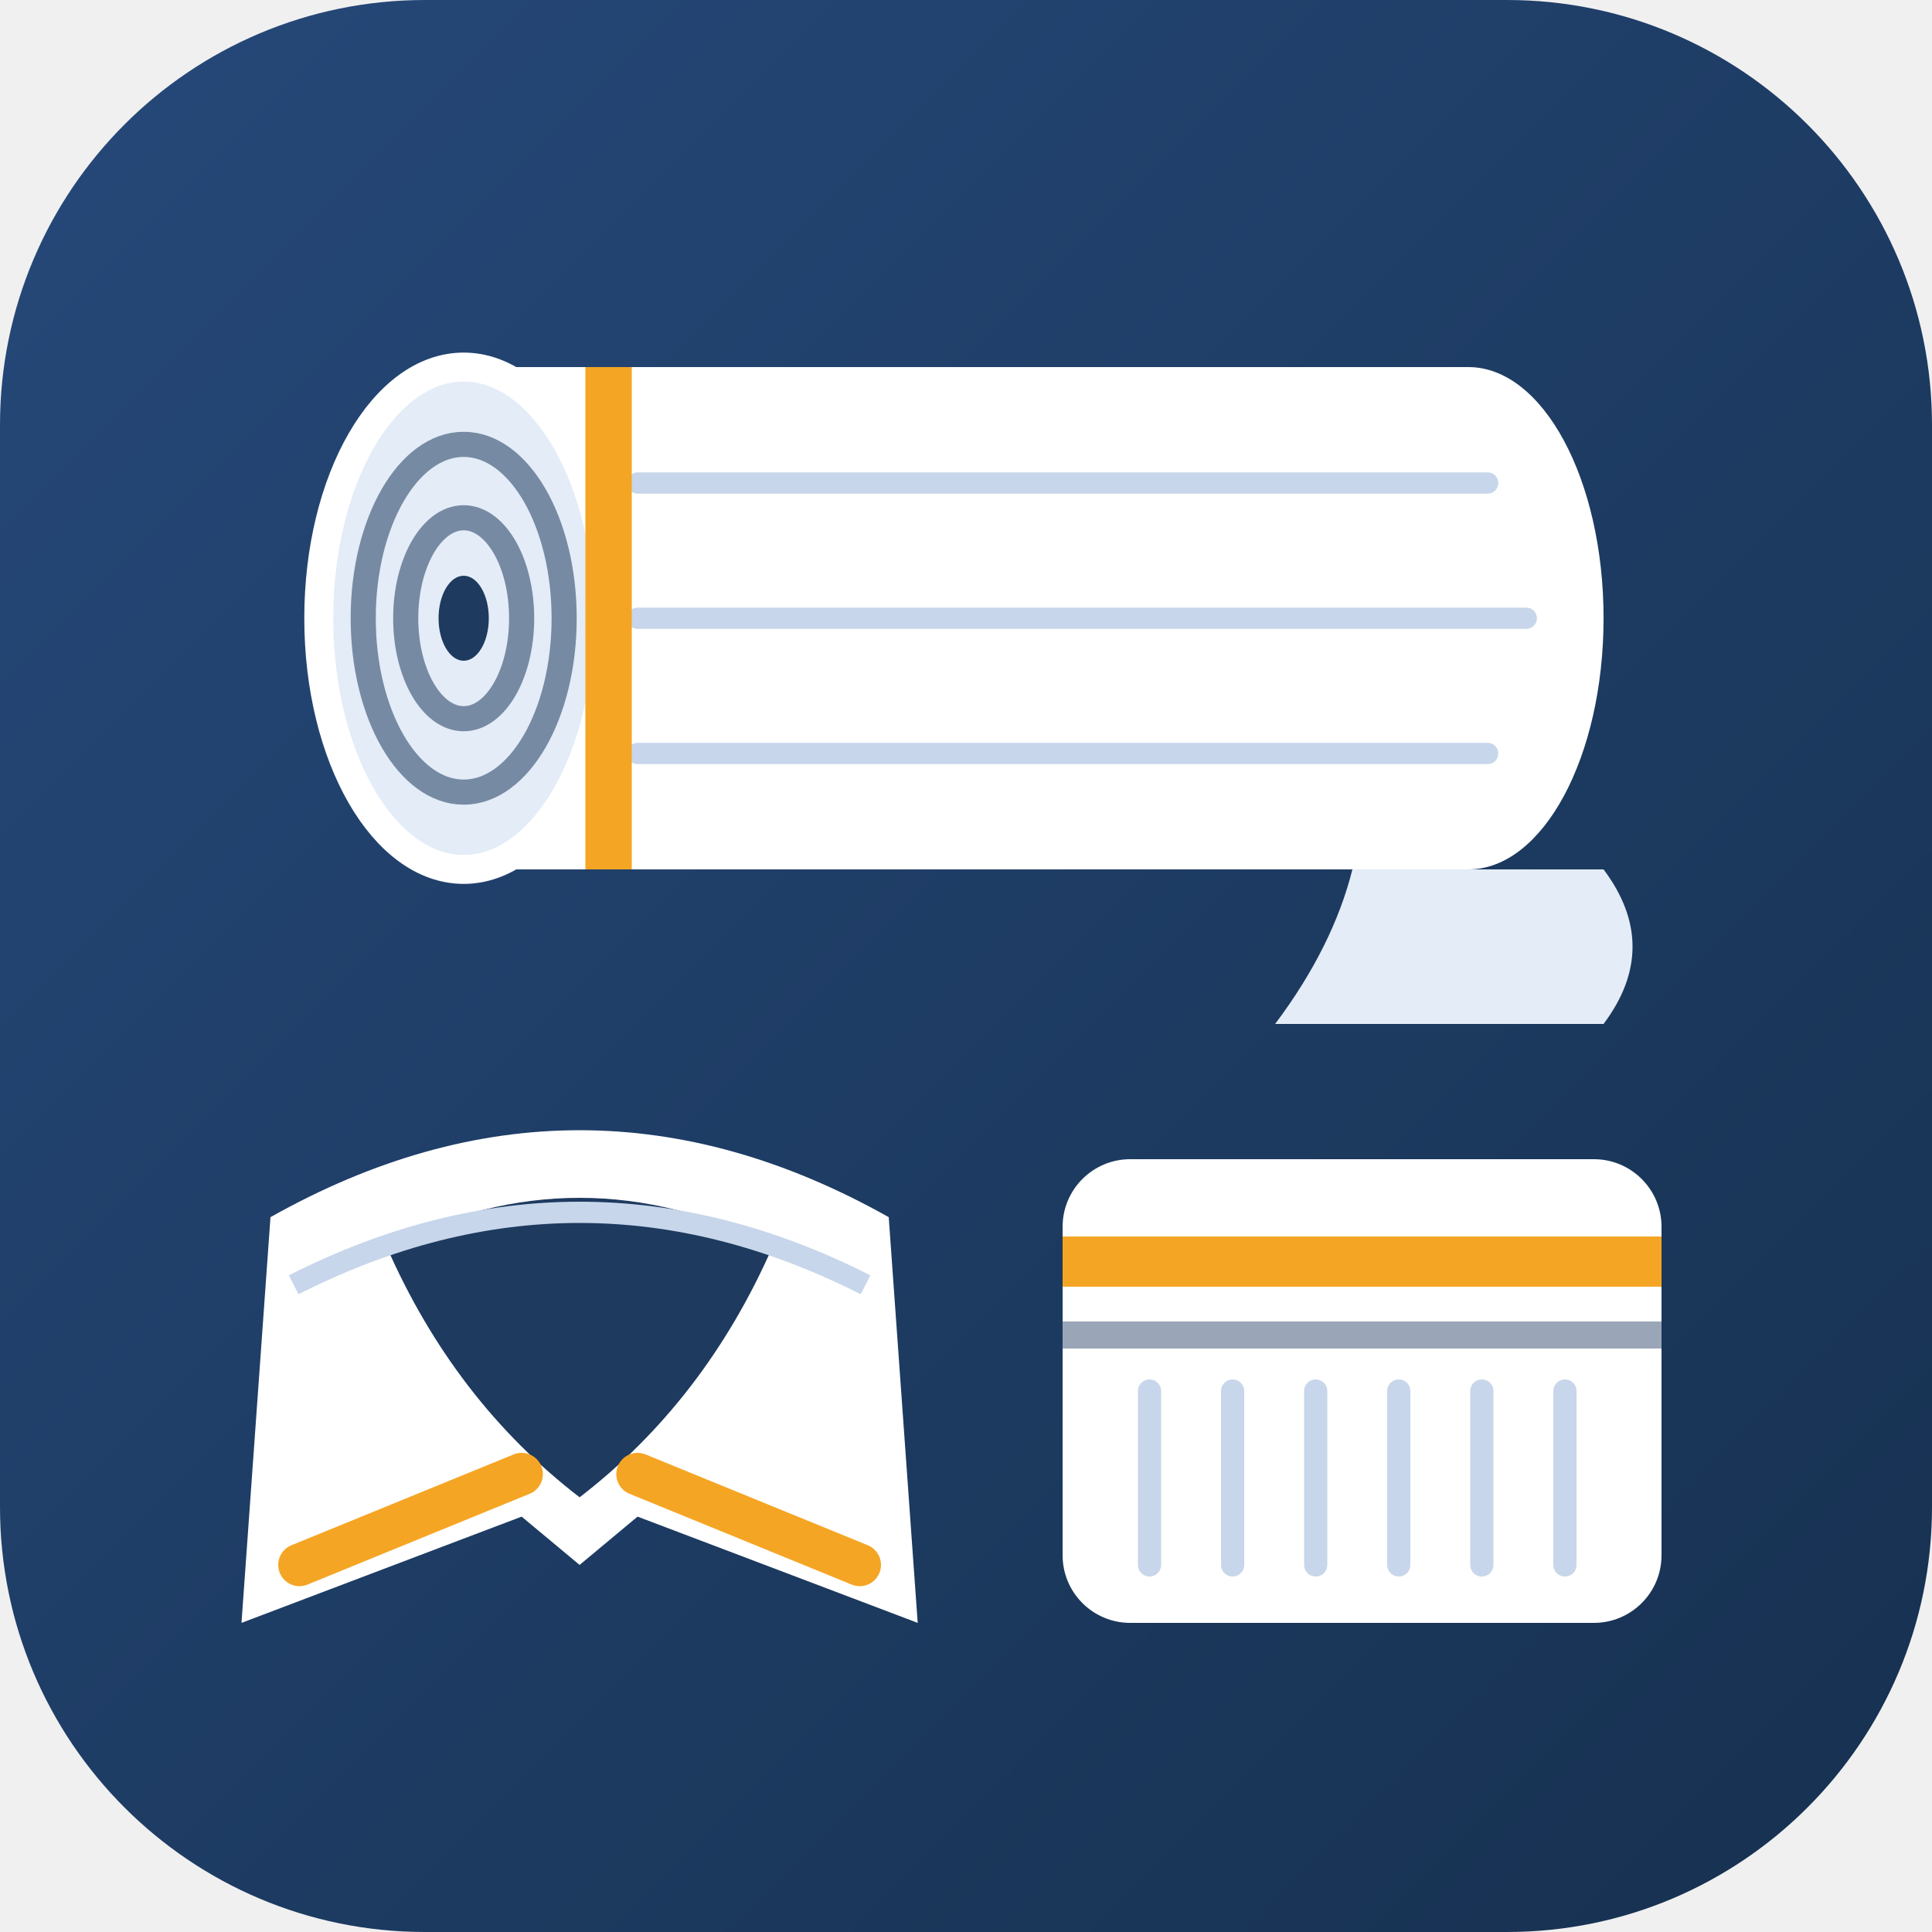
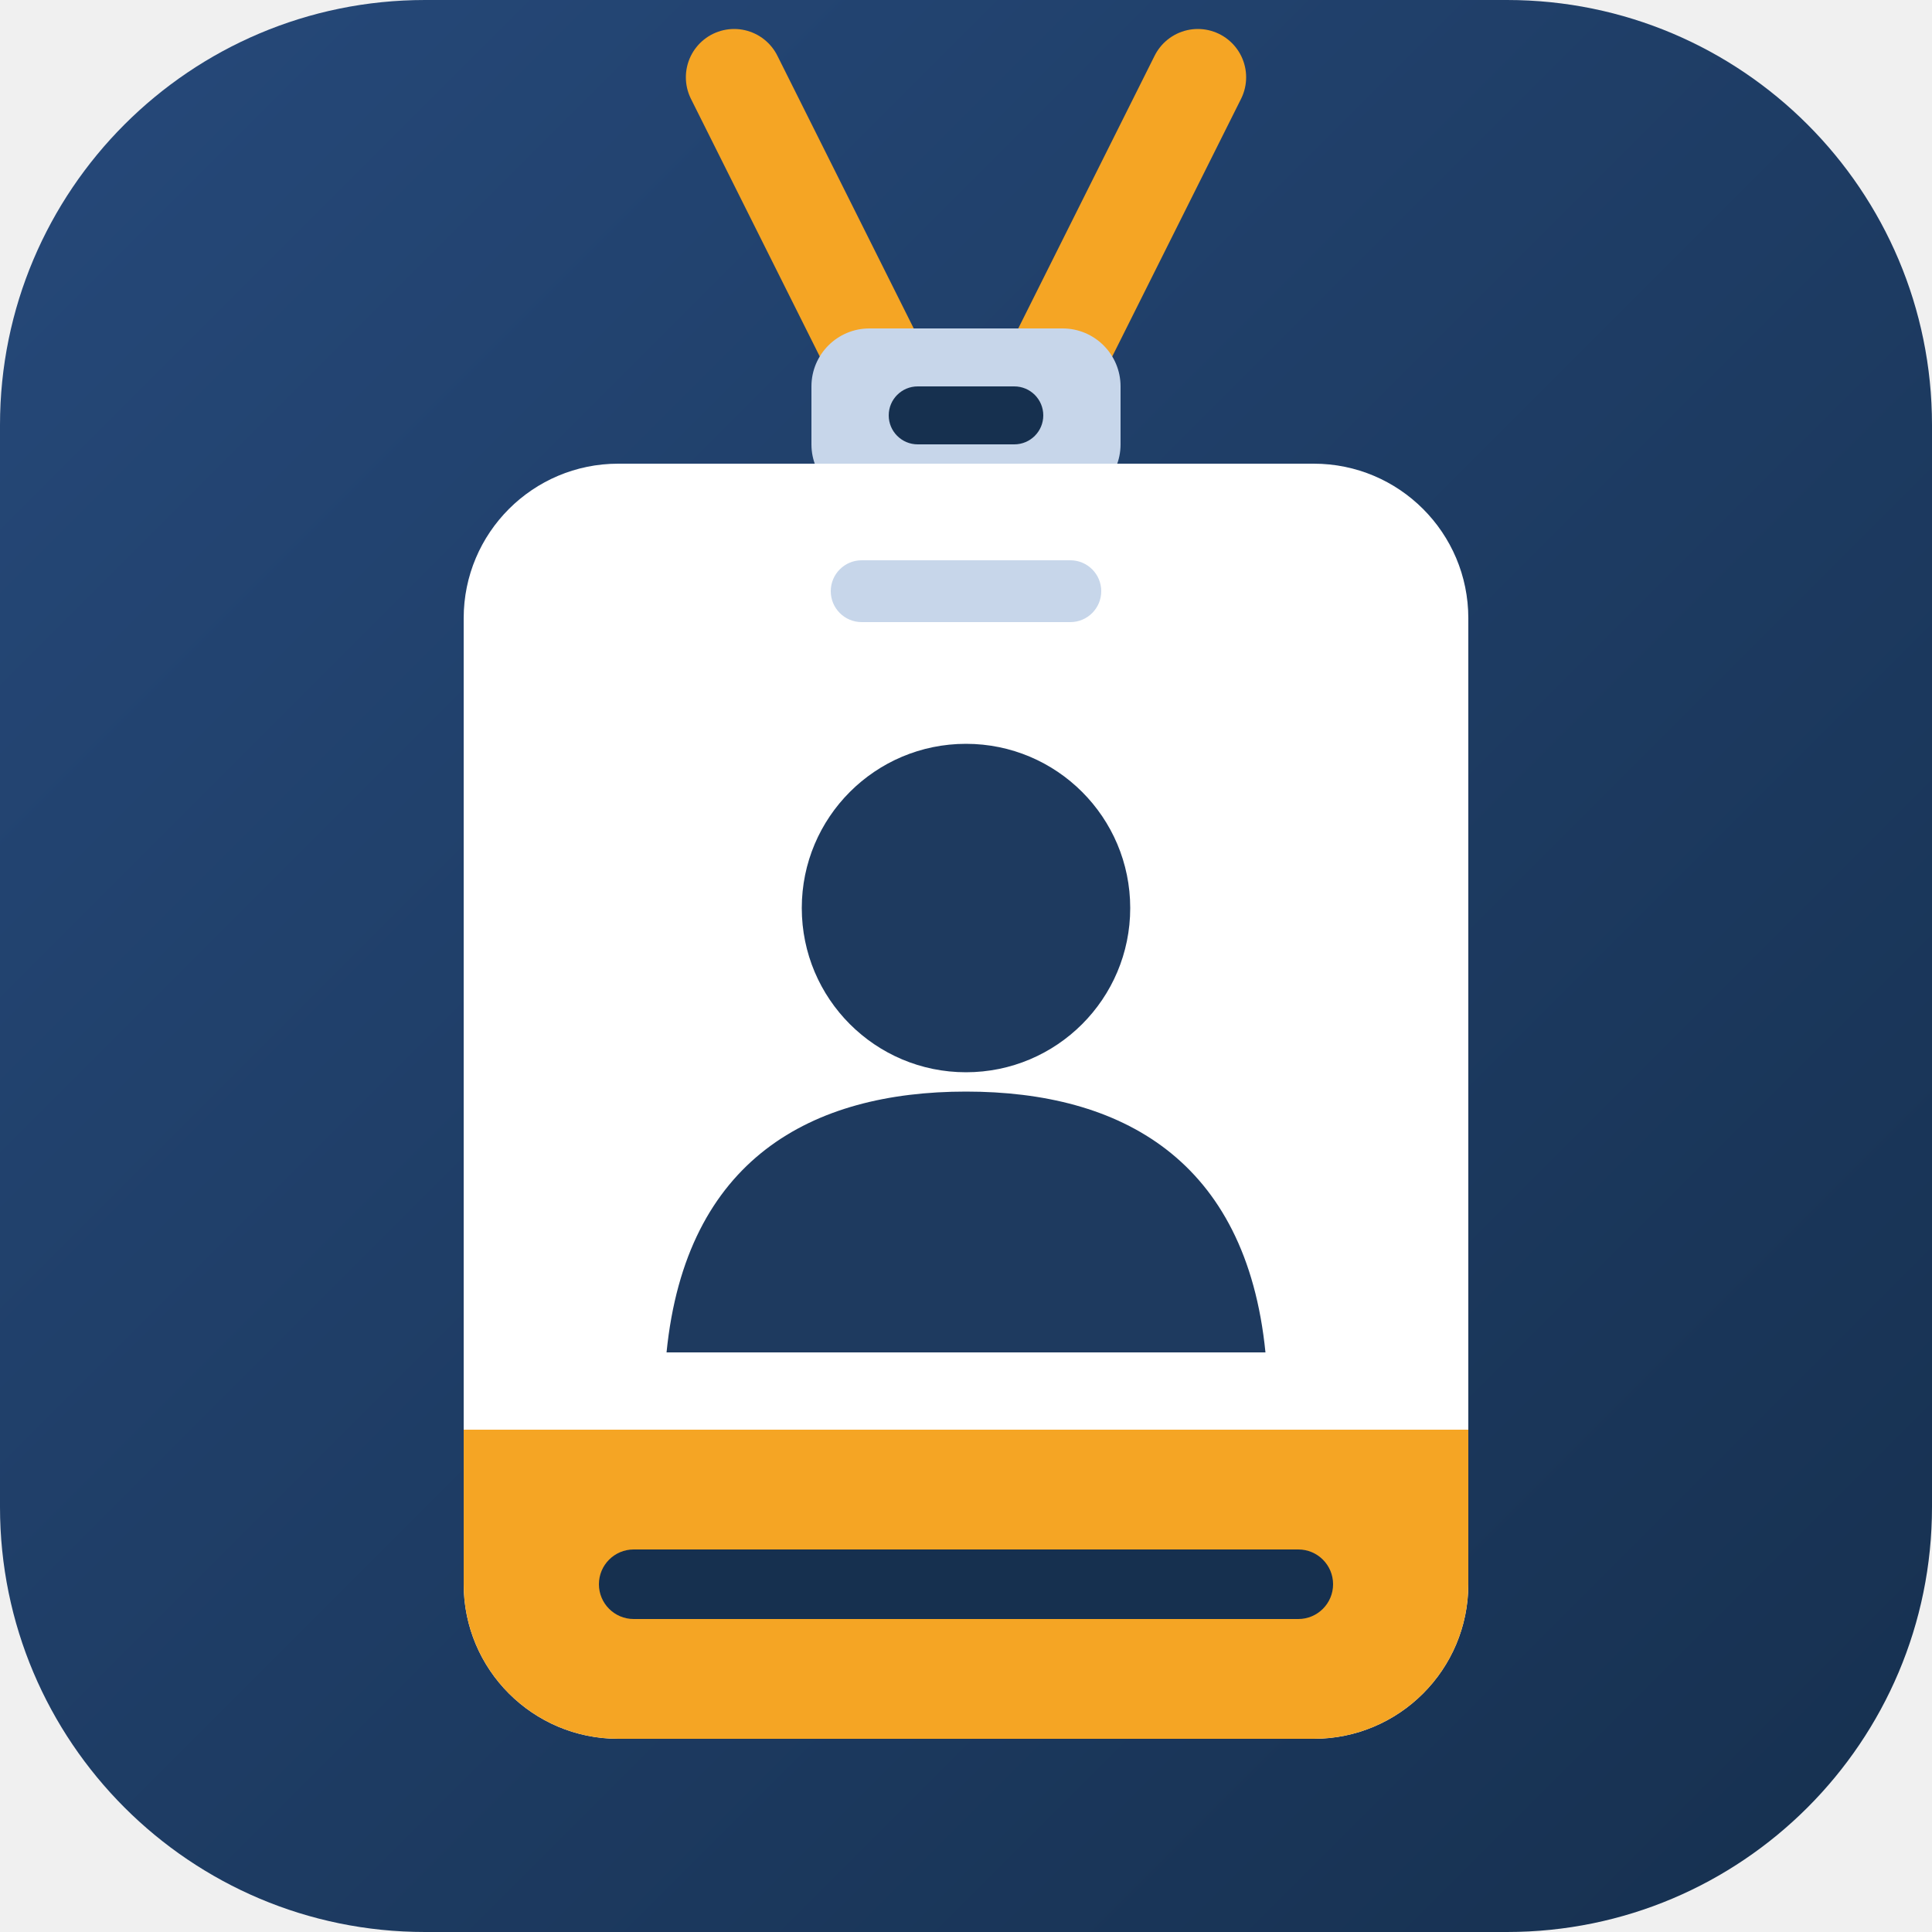
<svg xmlns="http://www.w3.org/2000/svg" viewBox="0 0 100 100">
  <defs>
    <linearGradient id="bg" x1="0" y1="0" x2="1" y2="1">
      <stop offset="0" stop-color="#26497a" />
      <stop offset="1" stop-color="#16304f" />
    </linearGradient>
  </defs>
  <rect width="100" height="100" rx="22" fill="url(#bg)" />
-   <g>
-     <path d="M24 19 H76 A7 13 0 0 1 76 45 H24 Z" fill="#ffffff" />
-     <g stroke="#c7d6ea" stroke-width="1.1" stroke-linecap="round">
-       <line x1="33" y1="25" x2="77" y2="25" />
-       <line x1="33" y1="32" x2="79" y2="32" />
-       <line x1="33" y1="39" x2="77" y2="39" />
-     </g>
-     <path d="M70 45 L83 45 Q86 49 83 53 L66 53 Q69 49 70 45 Z" fill="#e3ecf7" />
-     <ellipse cx="24" cy="32" rx="7.5" ry="13" fill="#e3ecf7" stroke="#ffffff" stroke-width="1.5" />
-     <ellipse cx="24" cy="32" rx="5.2" ry="9" fill="none" stroke="#1e3a5f" stroke-width="1.3" opacity="0.55" />
-     <ellipse cx="24" cy="32" rx="3" ry="5.2" fill="none" stroke="#1e3a5f" stroke-width="1.3" opacity="0.55" />
-     <ellipse cx="24" cy="32" rx="1.3" ry="2.2" fill="#1e3a5f" />
-     <path d="M31.5 19 V45" stroke="#f5a524" stroke-width="2.4" />
-   </g>
-   <g stroke-linejoin="round">
-     <path d="M14 63 Q30 54 46 63 L47.5 84 L33 78.5 L30 81 L27 78.5 L12.5 84 Z" fill="#ffffff" />
-     <path d="M20 64.5 Q30 59.5 40 64.5 Q36.5 72.5 30 77.5 Q23.5 72.5 20 64.5 Z" fill="#1e3a5f" />
-     <path d="M15.5 81 L27 76.3" stroke="#f5a524" stroke-width="2.2" stroke-linecap="round" />
-     <path d="M44.5 81 L33 76.3" stroke="#f5a524" stroke-width="2.2" stroke-linecap="round" />
-     <path d="M15.2 66.5 Q30 59 44.8 66.5" fill="none" stroke="#c7d6ea" stroke-width="1.1" />
-   </g>
-   <g>
-     <rect x="55" y="60" width="31" height="24" rx="3.5" fill="#ffffff" />
-     <rect x="55" y="64" width="31" height="2.6" fill="#f5a524" />
-     <rect x="55" y="68.4" width="31" height="1.4" fill="#1e3a5f" opacity="0.45" />
-     <g stroke="#c7d6ea" stroke-width="1.2" stroke-linecap="round">
-       <line x1="59.5" y1="72" x2="59.5" y2="81" />
-       <line x1="63.8" y1="72" x2="63.8" y2="81" />
-       <line x1="68.1" y1="72" x2="68.1" y2="81" />
-       <line x1="72.4" y1="72" x2="72.4" y2="81" />
-       <line x1="76.7" y1="72" x2="76.7" y2="81" />
-       <line x1="81" y1="72" x2="81" y2="81" />
-     </g>
+   <path d="M38 4 L46 20 M62 4 L54 20" stroke="#f5a524" stroke-width="5" stroke-linecap="round" />
+   <rect x="42" y="17" width="16" height="9" rx="3" fill="#c7d6ea" />
+   <rect x="46" y="20" width="8" height="3" rx="1.5" fill="#16304f" />
+   <rect x="24" y="24" width="52" height="66" rx="8" fill="#ffffff" />
+   <rect x="43" y="29" width="14" height="3.2" rx="1.6" fill="#c7d6ea" />
+   <circle cx="50" cy="47" r="8.5" fill="#1e3a5f" />
+   <path d="M34.5 70 C35.5 60 42 56.5 50 56.5 C58 56.5 64.5 60 65.5 70 Z" fill="#1e3a5f" />
+   <path d="M24 74 H76 V82 A8 8 0 0 1 68 90 H32 A8 8 0 0 1 24 82 Z" fill="#f5a524" />
+   <g fill="#16304f">
+     <rect x="31" y="80.2" width="38" height="3.6" rx="1.8" />
  </g>
</svg>
